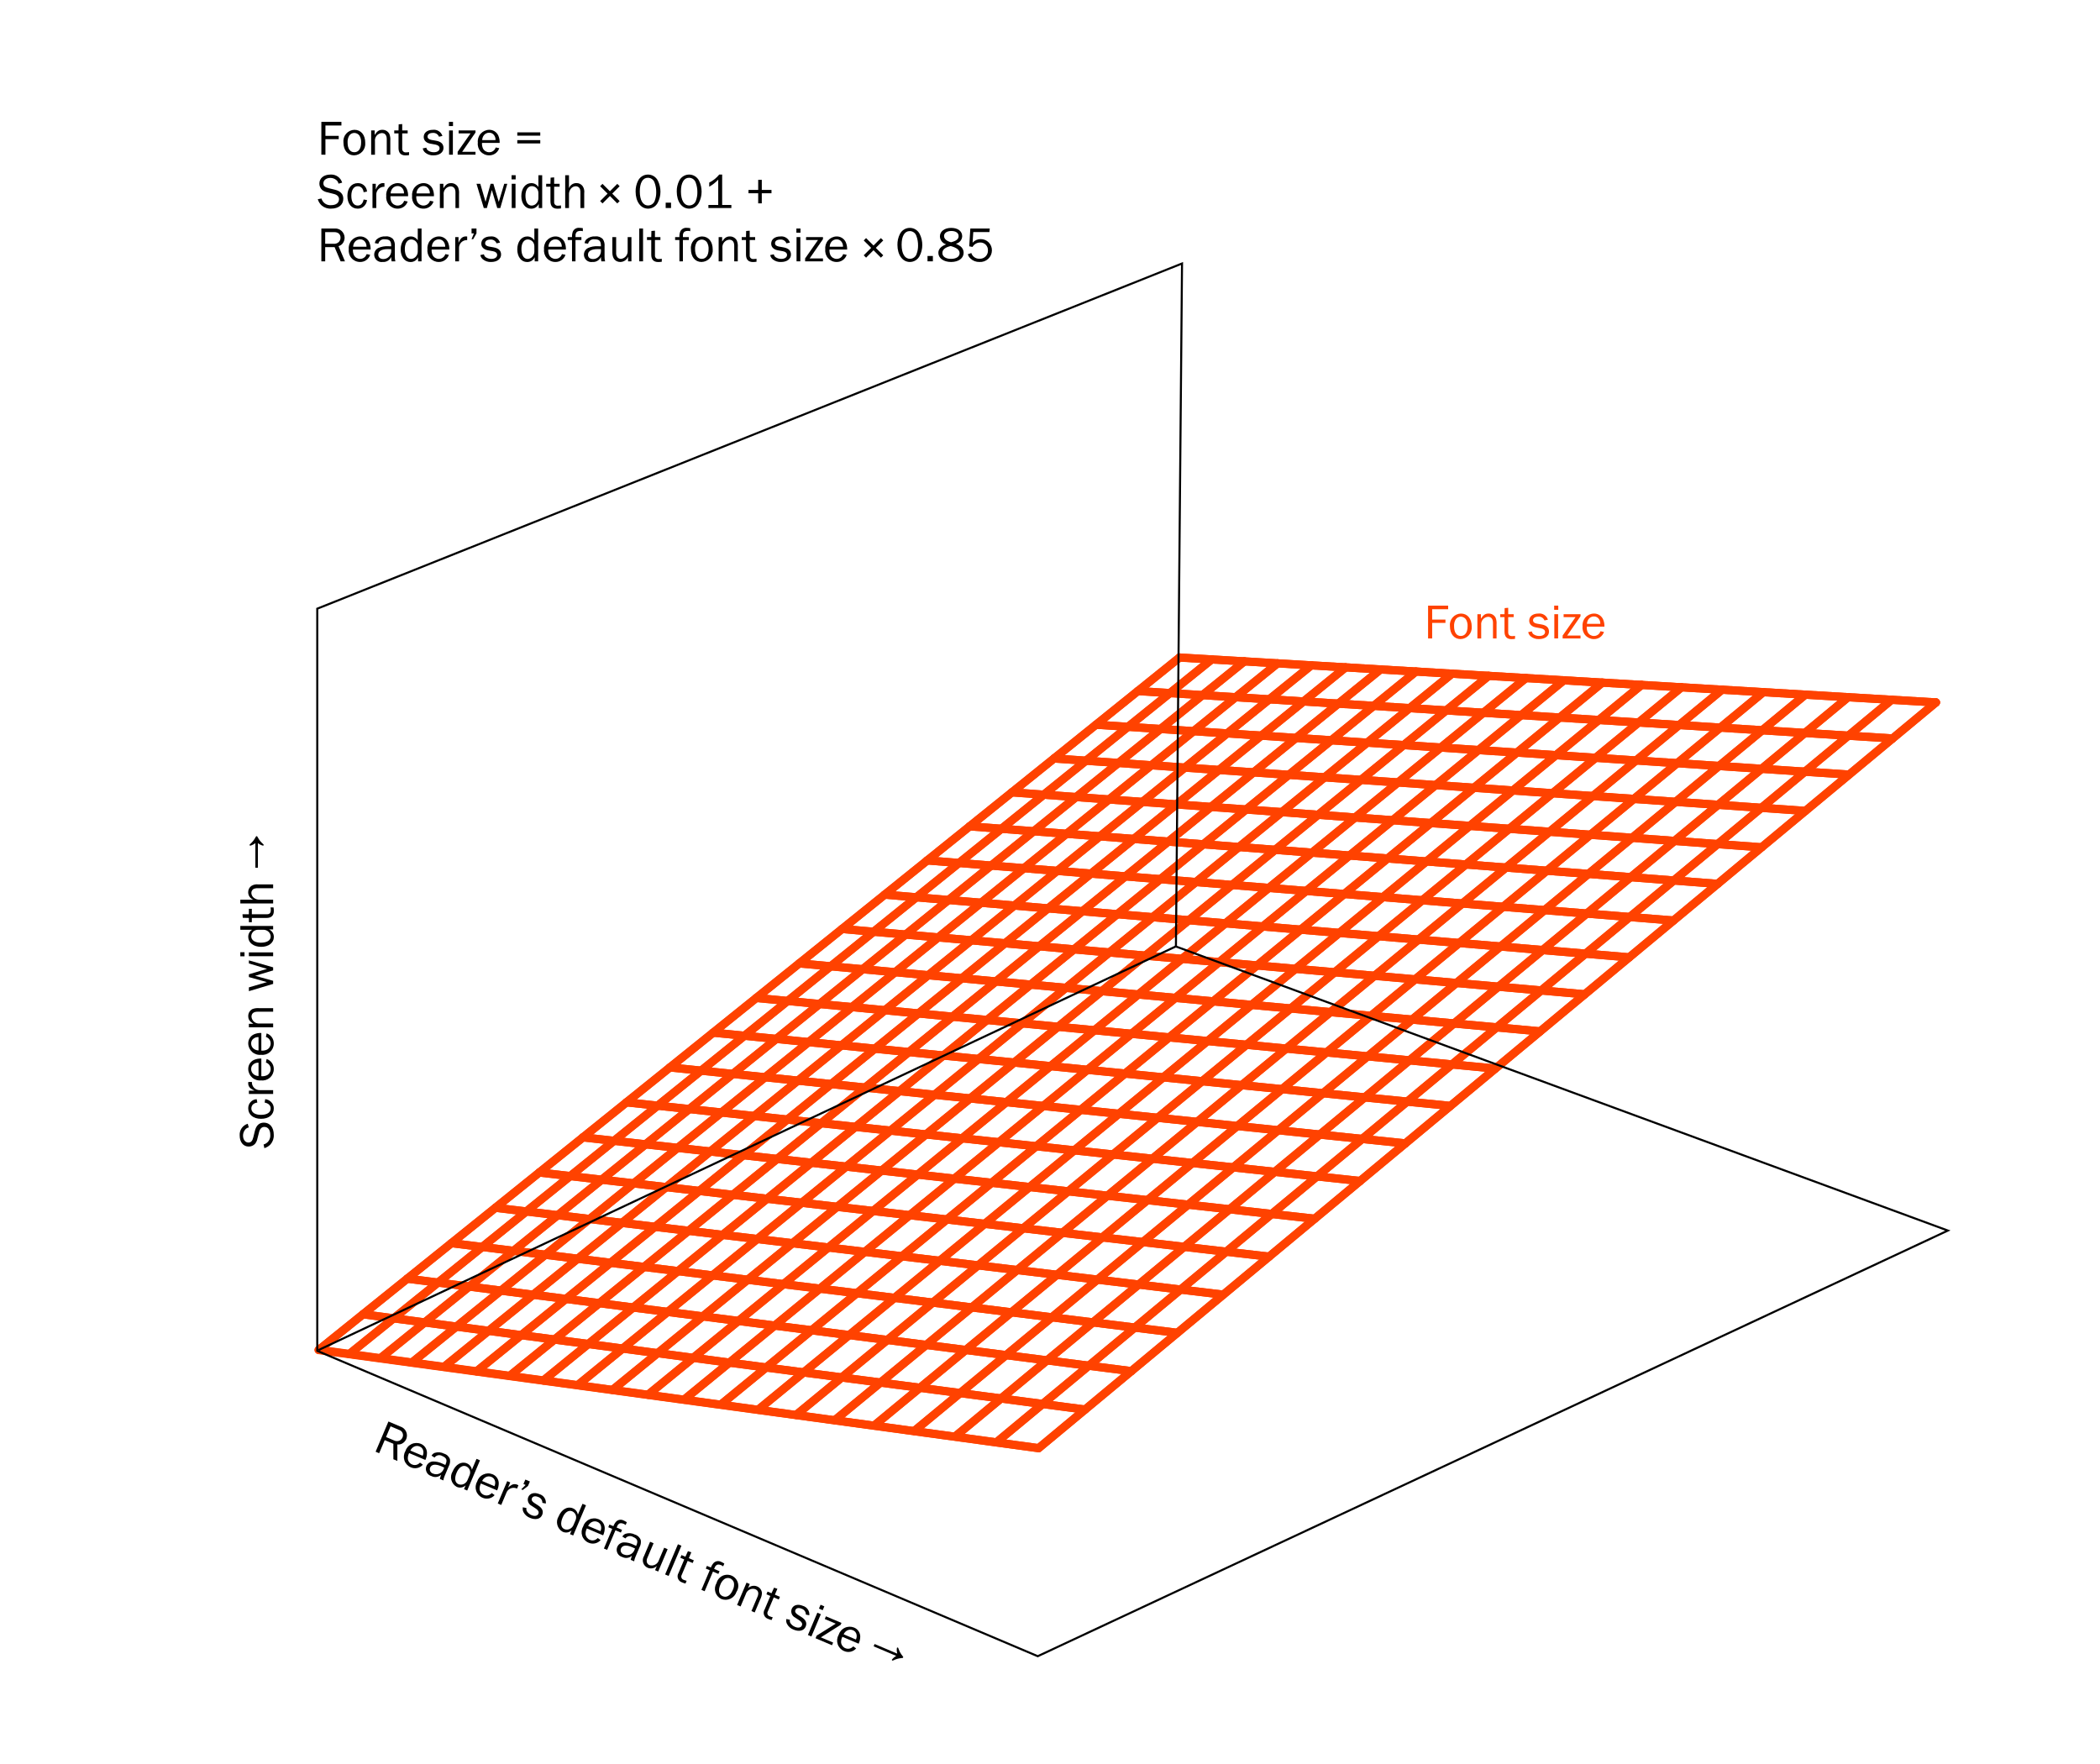
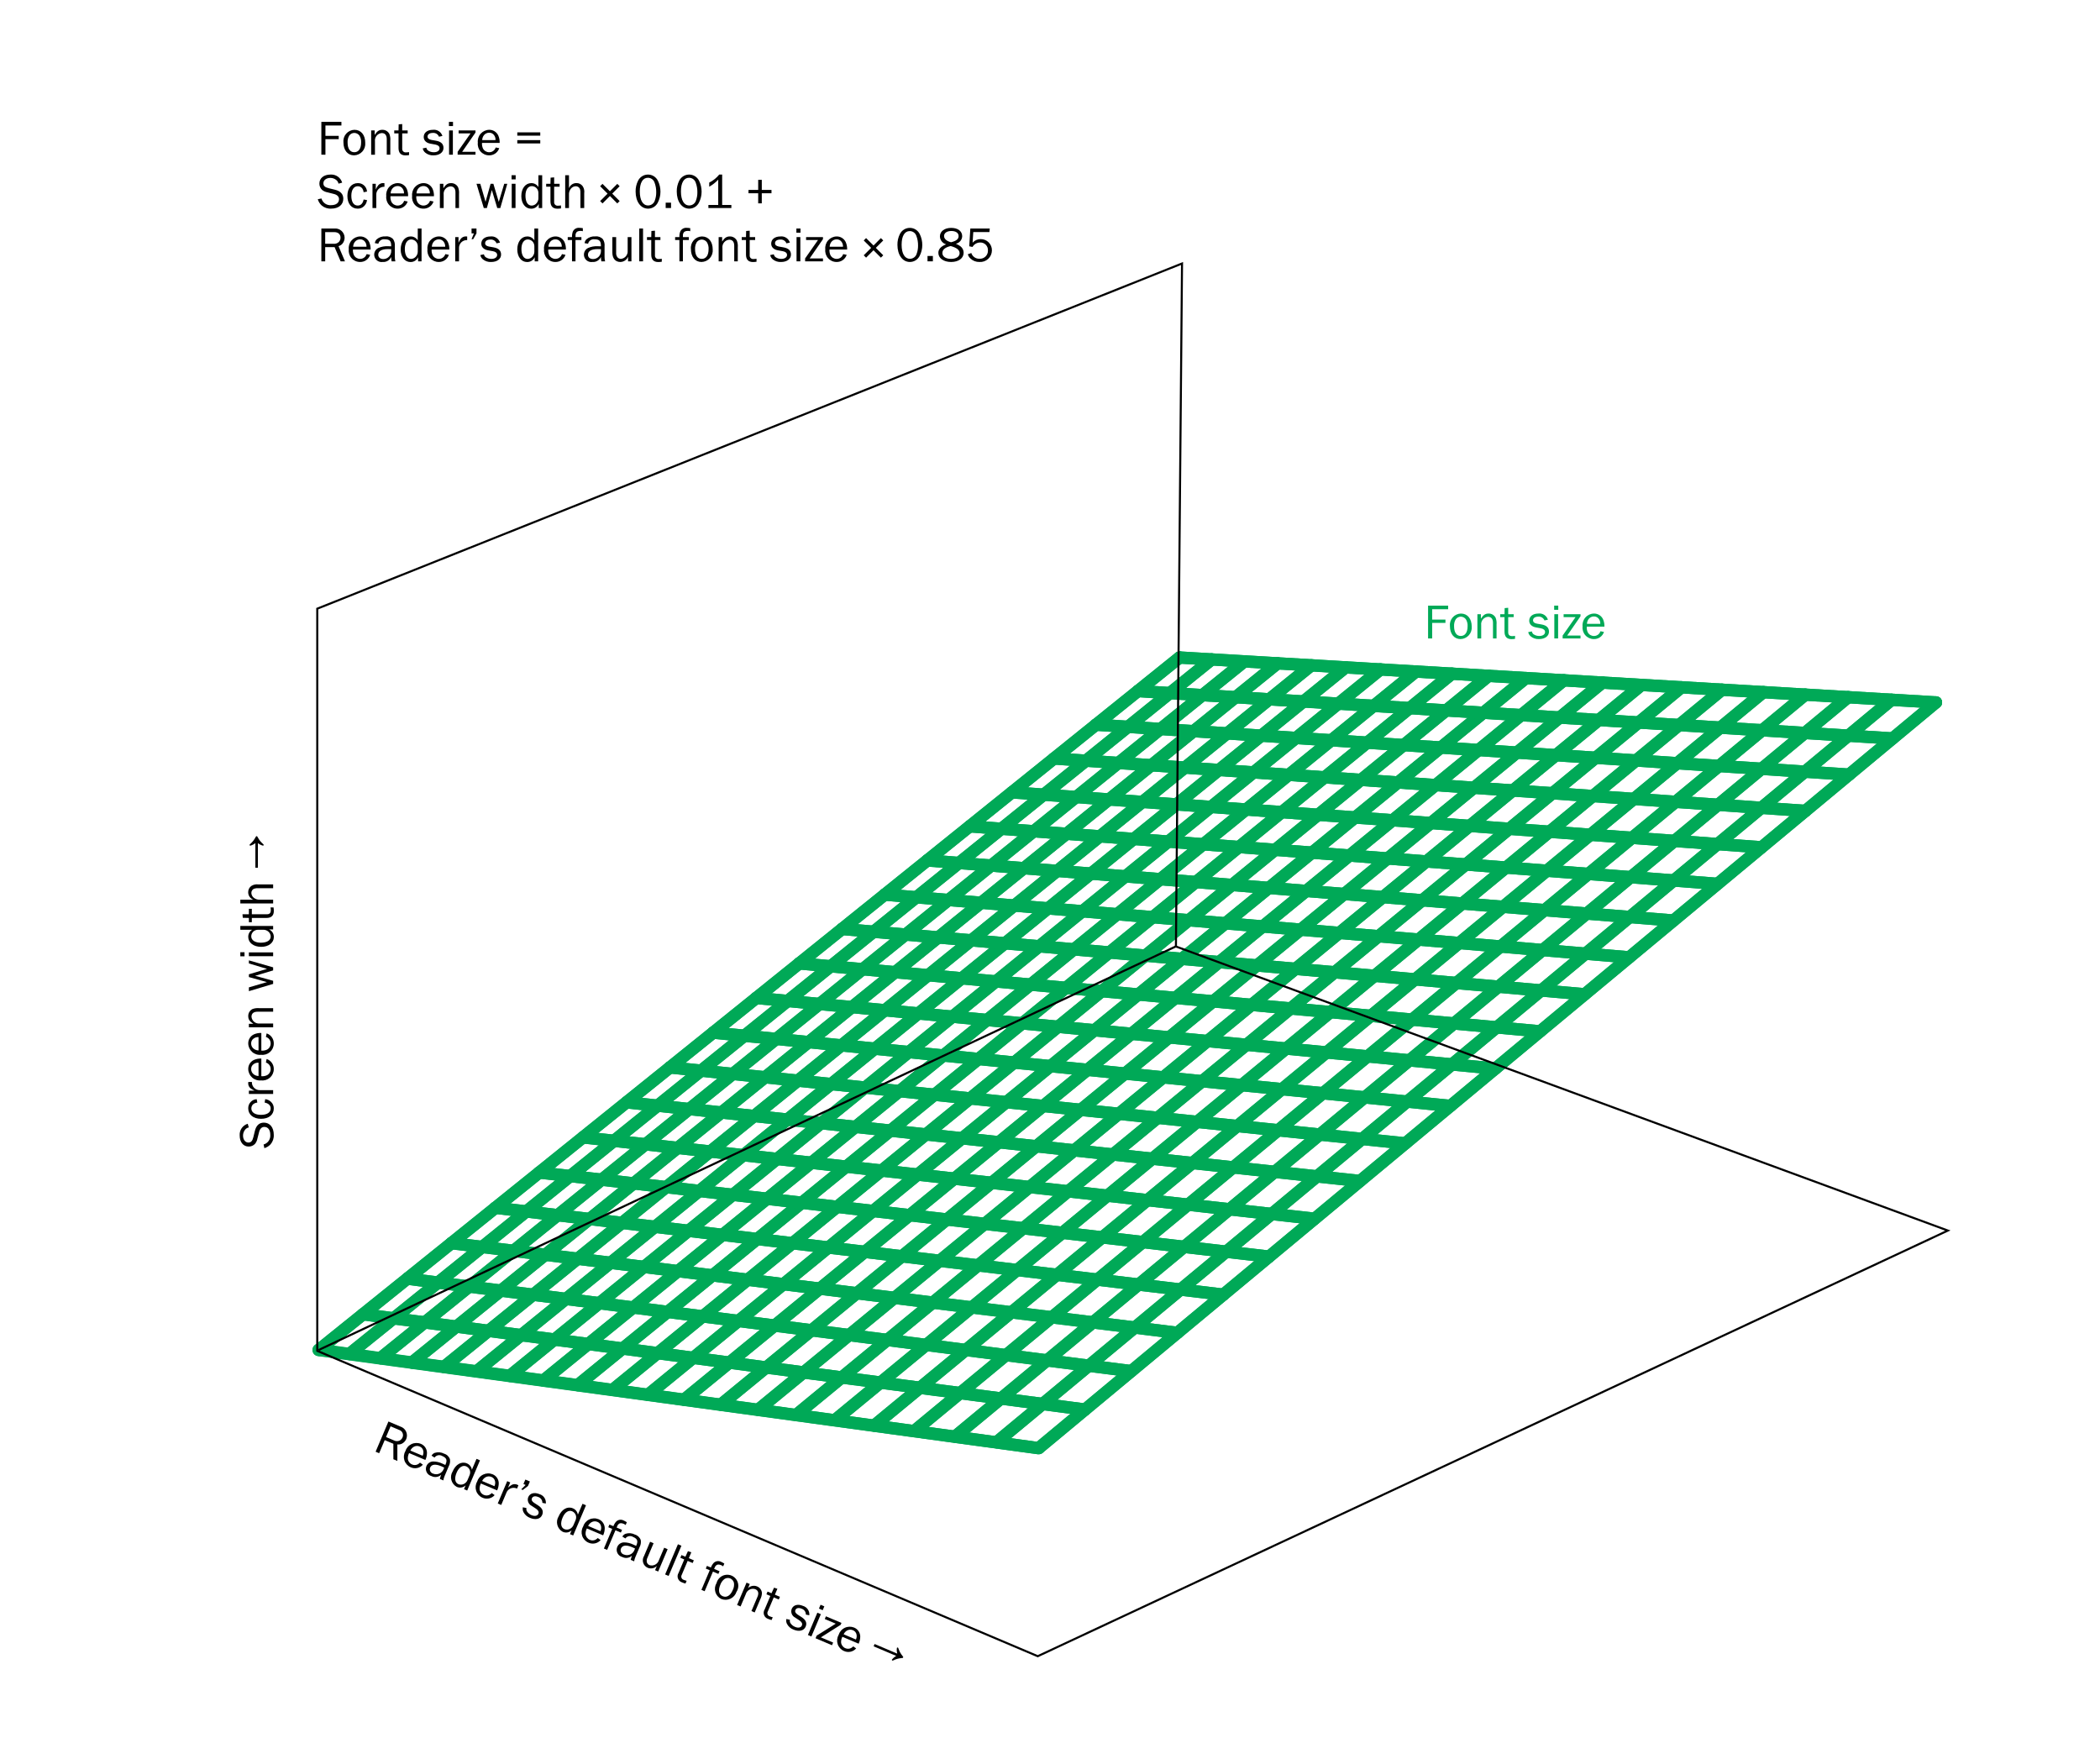
<svg xmlns="http://www.w3.org/2000/svg" width="256" height="215" viewBox="0 0 256 215">
  <defs>
    <style>
      .cls-1 {
        isolation: isolate;
      }

      .cls-2 {
        mix-blend-mode: multiply;
      }

      .cls-3 {
-         fill: #ff4200;
-       }
- 
-       .cls-4, .cls-5 {
+         fill: #00a957;
+       }
+ 
+       .cls-4,
+       .cls-5 {
        fill: none;
      }

      .cls-4 {
        stroke: #000;
        stroke-miterlimit: 10;
        stroke-width: 0.25px;
      }

      .cls-5 {
-         stroke: #ff4200;
+         stroke: #00a957;
        stroke-linecap: round;
        stroke-linejoin: round;
+         stroke-width: 1.5px;
      }
    </style>
  </defs>
  <g class="cls-1">
    <g id="Layer_1" data-name="Layer 1">
      <g class="cls-2">
        <path d="M39.175,18.858v-4h2.446v.438H39.672v1.266H41.291v.402H39.672v1.895Z" />
        <path d="M44.525,17.413a1.398,1.398,0,0,1-1.367,1.523c-.774,0-1.29-.624-1.29-1.565a1.385,1.385,0,0,1,1.338-1.547C44.01,15.824,44.525,16.447,44.525,17.413Zm-1.949-.888a1.498,1.498,0,0,0-.204.84c0,.762.3,1.193.821,1.193.517,0,.828-.438.828-1.169a1.446,1.446,0,0,0-.21-.87.795.795,0,0,0-.624-.317A.768.768,0,0,0,42.576,16.525Z" />
        <path d="M47.147,18.858V16.957c0-.48-.216-.737-.611-.737a.906.906,0,0,0-.827,1.014v1.625h-.462V15.902h.426v.545c.306-.467.539-.623.947-.623a.934.934,0,0,1,.852.516,1.825,1.825,0,0,1,.108.81v1.709Z" />
        <path d="M49.865,18.906a2.567,2.567,0,0,1-.438.036c-.558,0-.846-.306-.846-.899V16.261h-.521V15.902h.521l.019-.744.432-.036v.78h.665v.359h-.665v1.853a.417.417,0,0,0,.479.461,1.75,1.75,0,0,0,.353-.035Z" />
        <path d="M51.973,18.001a.589.589,0,0,0,.191.336,1.203,1.203,0,0,0,.726.222c.414,0,.696-.192.696-.479,0-.24-.175-.39-.51-.456l-.624-.114c-.504-.096-.798-.396-.798-.816,0-.521.444-.869,1.115-.869a1.076,1.076,0,0,1,1.164.749l-.42.091a.733.733,0,0,0-.756-.462c-.384,0-.636.174-.636.438,0,.222.15.353.462.414l.582.102c.606.108.899.396.899.876,0,.539-.486.905-1.218.905a1.465,1.465,0,0,1-1.007-.33.898.898,0,0,1-.307-.516Z" />
        <path d="M55.224,15.368h-.498v-.51h.498Zm-.018,3.49h-.462V15.902h.462Z" />
        <path d="M57.966,18.858H55.789v-.353l1.57-2.243H55.908V15.902h2.058v.252l-1.625,2.351h1.625Z" />
        <path d="M60.858,18.066a1.268,1.268,0,0,1-1.254.87,1.379,1.379,0,0,1-1.355-1.541,1.415,1.415,0,0,1,1.374-1.571,1.198,1.198,0,0,1,1.115.684,2.052,2.052,0,0,1,.174.911H58.759a1.393,1.393,0,0,0,.12.69.848.848,0,0,0,.756.45.811.811,0,0,0,.617-.27,1.016,1.016,0,0,0,.181-.312Zm-.45-.989a.926.926,0,0,0-.168-.588.704.704,0,0,0-.611-.311.797.797,0,0,0-.636.306,1.008,1.008,0,0,0-.21.594Z" />
        <path d="M65.861,16.135v.402H63.06v-.402Zm0,.947v.402H63.06v-.402Z" />
        <path d="M39.187,24.195a1.117,1.117,0,0,0,1.182.815c.6,0,.959-.276.959-.731,0-.306-.222-.534-.611-.63l-.798-.204a1.379,1.379,0,0,1-.659-.3,1.032,1.032,0,0,1-.324-.773c0-.653.54-1.092,1.35-1.092a1.385,1.385,0,0,1,1.427.983l-.449.126a.744.744,0,0,0-.252-.432,1.135,1.135,0,0,0-.744-.27c-.485,0-.846.275-.846.653,0,.318.186.492.654.605l.743.181c.684.161,1.031.533,1.031,1.103,0,.732-.581,1.205-1.48,1.205a1.64,1.64,0,0,1-1.17-.396,1.738,1.738,0,0,1-.462-.75Z" />
        <path d="M44.741,24.392a1.209,1.209,0,0,1-.348.726,1.048,1.048,0,0,1-.797.318c-.756,0-1.248-.612-1.248-1.554,0-.936.504-1.559,1.272-1.559a1.092,1.092,0,0,1,1.121,1.031l-.413.078a.979.979,0,0,0-.156-.45.677.677,0,0,0-.558-.281c-.485,0-.785.449-.785,1.169,0,.744.287,1.188.779,1.188.372,0,.624-.252.72-.737Z" />
        <path d="M45.408,25.358V22.402H45.81v.69a2.279,2.279,0,0,1,.306-.516.779.779,0,0,1,.582-.258c.036,0,.102.006.168.012v.438a.949.949,0,0,0-.995,1.025v1.565Z" />
        <path d="M49.697,24.566a1.268,1.268,0,0,1-1.254.87,1.379,1.379,0,0,1-1.355-1.541,1.415,1.415,0,0,1,1.374-1.571,1.198,1.198,0,0,1,1.115.684,2.05,2.05,0,0,1,.174.911H47.598a1.392,1.392,0,0,0,.12.69.848.848,0,0,0,.756.45.81.81,0,0,0,.617-.27,1.016,1.016,0,0,0,.181-.312Zm-.45-.989a.927.927,0,0,0-.168-.588.704.704,0,0,0-.611-.311.798.798,0,0,0-.636.306,1.008,1.008,0,0,0-.21.594Z" />
        <path d="M52.848,24.566a1.268,1.268,0,0,1-1.254.87,1.379,1.379,0,0,1-1.355-1.541,1.415,1.415,0,0,1,1.374-1.571,1.198,1.198,0,0,1,1.115.684,2.05,2.05,0,0,1,.174.911H50.748a1.392,1.392,0,0,0,.12.69.848.848,0,0,0,.756.45.81.81,0,0,0,.617-.27,1.016,1.016,0,0,0,.181-.312Zm-.45-.989a.927.927,0,0,0-.168-.588.704.704,0,0,0-.611-.311.798.798,0,0,0-.636.306,1.008,1.008,0,0,0-.21.594Z" />
        <path d="M55.523,25.358V23.457c0-.48-.216-.737-.611-.737a.906.906,0,0,0-.827,1.014v1.625h-.462V22.402h.426v.545c.306-.467.539-.623.947-.623a.934.934,0,0,1,.852.516,1.825,1.825,0,0,1,.108.81v1.709Z" />
        <path d="M60.989,25.358h-.372l-.659-2.194-.606,2.194h-.378l-.887-2.956h.462l.642,2.2.617-2.2h.336l.659,2.213.666-2.213h.372Z" />
        <path d="M62.862,21.868h-.498v-.51h.498Zm-.018,3.49h-.462V22.402h.462Z" />
        <path d="M66.095,25.358h-.42v-.504a.985.985,0,0,1-.935.588c-.695,0-1.188-.636-1.188-1.535,0-.935.498-1.583,1.212-1.583a.986.986,0,0,1,.869.48V21.358h.462Zm-.462-1.817a.878.878,0,0,0-.174-.545.806.806,0,0,0-.624-.307c-.474,0-.779.456-.779,1.158,0,.768.282,1.217.762,1.217a.813.813,0,0,0,.6-.3.925.925,0,0,0,.216-.605Z" />
        <path d="M68.387,25.406a2.567,2.567,0,0,1-.438.036c-.558,0-.846-.306-.846-.899V22.761H66.582V22.402h.521l.019-.744.432-.036v.78h.665v.359h-.665v1.853a.417.417,0,0,0,.479.461,1.75,1.75,0,0,0,.353-.035Z" />
        <path d="M70.757,25.358v-1.793a1.341,1.341,0,0,0-.059-.534.552.552,0,0,0-.516-.329.795.795,0,0,0-.576.281,1.089,1.089,0,0,0-.245.78v1.595h-.462v-4h.462v1.589a.953.953,0,0,1,.905-.629.903.903,0,0,1,.773.39,1.243,1.243,0,0,1,.18.857v1.793Z" />
        <path d="M74.352,23.893l-.905.905-.288-.288.906-.905L73.158,22.7l.288-.288.905.905.899-.905.288.288-.905.905.905.905-.288.288Z" />
        <path d="M80.207,22.042a2.973,2.973,0,0,1,.306,1.338,2.88,2.88,0,0,1-.324,1.319,1.329,1.329,0,0,1-1.188.737c-.894,0-1.517-.857-1.517-2.087a2.815,2.815,0,0,1,.294-1.308,1.349,1.349,0,0,1,2.429,0Zm-2.213,1.296c0,1.073.378,1.709,1.013,1.709a.857.857,0,0,0,.828-.63,2.74,2.74,0,0,0,.162-.972,3.197,3.197,0,0,0-.204-1.188.854.854,0,0,0-.81-.587C78.353,21.671,77.994,22.282,77.994,23.338Z" />
        <path d="M81.803,25.358h-.653v-.653h.653Z" />
        <path d="M85.223,22.042a2.974,2.974,0,0,1,.306,1.338,2.88,2.88,0,0,1-.324,1.319,1.329,1.329,0,0,1-1.188.737c-.894,0-1.517-.857-1.517-2.087a2.816,2.816,0,0,1,.294-1.308,1.349,1.349,0,0,1,2.429,0ZM83.01,23.338c0,1.073.378,1.709,1.013,1.709a.857.857,0,0,0,.828-.63,2.74,2.74,0,0,0,.162-.972,3.197,3.197,0,0,0-.204-1.188.854.854,0,0,0-.81-.587C83.369,21.671,83.01,22.282,83.01,23.338Z" />
        <path d="M89.158,25.358H86.357V24.986h1.199V21.898a4.465,4.465,0,0,1-1.098.863v-.504a3.569,3.569,0,0,0,1.218-.978h.359V24.986h1.122Z" />
        <path d="M92.428,23.151V21.922h.438V23.151h1.182v.408H92.865v1.23h-.438V23.559H91.246V23.151Z" />
        <path d="M41.525,31.858l-.738-1.733H39.643v1.733h-.468v-4h1.571a1.142,1.142,0,0,1,1.265,1.122,1.155,1.155,0,0,1-.275.737.969.969,0,0,1-.468.288l.785,1.853Zm-.84-2.141a.791.791,0,0,0,.624-.222.757.757,0,0,0,.204-.528c0-.413-.294-.672-.768-.672H39.643v1.422Z" />
        <path d="M45.126,31.066a1.268,1.268,0,0,1-1.254.87,1.379,1.379,0,0,1-1.355-1.541,1.415,1.415,0,0,1,1.374-1.571,1.198,1.198,0,0,1,1.115.684,2.052,2.052,0,0,1,.174.911H43.026a1.392,1.392,0,0,0,.12.69.848.848,0,0,0,.756.45.81.81,0,0,0,.617-.27,1.016,1.016,0,0,0,.181-.312Zm-.45-.989a.927.927,0,0,0-.168-.588.704.704,0,0,0-.611-.311.798.798,0,0,0-.636.306,1.008,1.008,0,0,0-.21.594Z" />
        <path d="M47.74,31.858a3.707,3.707,0,0,1-.054-.534,1.04,1.04,0,0,1-1.037.612.904.904,0,0,1-.534-1.703,2.612,2.612,0,0,1,1.188-.216c.108,0,.198,0,.384.012v-.096c0-.558-.21-.762-.773-.762a.705.705,0,0,0-.792.54l-.426-.072a.766.766,0,0,1,.223-.462,1.484,1.484,0,0,1,1.097-.359,1.063,1.063,0,0,1,.918.348,1.36,1.36,0,0,1,.198.863v1.254a2.168,2.168,0,0,0,.065.575Zm-.443-1.493c-.768,0-1.188.24-1.188.69,0,.318.246.528.63.528a.97.97,0,0,0,.953-1.014c0-.054,0-.114-.006-.192C47.524,30.371,47.369,30.365,47.297,30.365Z" />
        <path d="M51.389,31.858h-.42v-.504a.985.985,0,0,1-.936.588c-.695,0-1.188-.636-1.188-1.535,0-.935.498-1.583,1.212-1.583a.986.986,0,0,1,.869.48V27.858h.462Zm-.462-1.817a.878.878,0,0,0-.174-.545.806.806,0,0,0-.624-.307c-.474,0-.779.456-.779,1.158,0,.768.282,1.217.762,1.217a.813.813,0,0,0,.6-.3.925.925,0,0,0,.216-.605Z" />
        <path d="M54.719,31.066a1.268,1.268,0,0,1-1.254.87,1.379,1.379,0,0,1-1.355-1.541,1.415,1.415,0,0,1,1.374-1.571,1.198,1.198,0,0,1,1.115.684,2.05,2.05,0,0,1,.174.911H52.619a1.392,1.392,0,0,0,.12.69.848.848,0,0,0,.756.45.81.81,0,0,0,.617-.27,1.016,1.016,0,0,0,.181-.312Zm-.45-.989a.927.927,0,0,0-.168-.588.704.704,0,0,0-.611-.311.797.797,0,0,0-.636.306,1.008,1.008,0,0,0-.21.594Z" />
        <path d="M55.494,31.858V28.902h.401v.69a2.279,2.279,0,0,1,.306-.516.779.779,0,0,1,.582-.258c.036,0,.102.006.168.012v.438a.949.949,0,0,0-.995,1.025v1.565Z" />
        <path d="M58.085,28.452l-.397.702h-.203l.287-.702h-.287v-.594h.6Z" />
        <path d="M58.992,31.001a.589.589,0,0,0,.191.336,1.203,1.203,0,0,0,.726.222c.414,0,.696-.192.696-.479,0-.24-.175-.39-.51-.456l-.624-.114c-.504-.096-.798-.396-.798-.816,0-.521.444-.869,1.115-.869a1.076,1.076,0,0,1,1.164.749l-.42.091a.733.733,0,0,0-.756-.462c-.384,0-.636.174-.636.438,0,.222.15.353.462.414l.582.102c.606.108.9.396.9.876,0,.539-.486.905-1.218.905a1.465,1.465,0,0,1-1.007-.33.898.898,0,0,1-.307-.516Z" />
        <path d="M65.603,31.858h-.42v-.504a.985.985,0,0,1-.935.588c-.695,0-1.188-.636-1.188-1.535,0-.935.498-1.583,1.212-1.583a.986.986,0,0,1,.869.48V27.858h.462Zm-.462-1.817a.877.877,0,0,0-.174-.545.806.806,0,0,0-.624-.307c-.474,0-.779.456-.779,1.158,0,.768.282,1.217.762,1.217a.813.813,0,0,0,.6-.3.925.925,0,0,0,.216-.605Z" />
        <path d="M68.933,31.066a1.268,1.268,0,0,1-1.254.87,1.379,1.379,0,0,1-1.355-1.541,1.415,1.415,0,0,1,1.374-1.571,1.198,1.198,0,0,1,1.115.684,2.05,2.05,0,0,1,.174.911H66.833a1.393,1.393,0,0,0,.12.69.848.848,0,0,0,.756.45.811.811,0,0,0,.617-.27,1.016,1.016,0,0,0,.181-.312Zm-.45-.989a.926.926,0,0,0-.168-.588.704.704,0,0,0-.611-.311.797.797,0,0,0-.636.306,1.008,1.008,0,0,0-.21.594Z" />
        <path d="M70.877,29.261h-.72v2.597h-.426V29.261H69.209V28.902h.522a1.757,1.757,0,0,1,.096-.66.78.78,0,0,1,.785-.468,2.926,2.926,0,0,1,.439.042v.372a.853.853,0,0,0-.276-.042c-.306,0-.498.096-.564.282-.054.126-.054.149-.054.474h.72Z" />
        <path d="M73.307,31.858a3.707,3.707,0,0,1-.054-.534,1.04,1.04,0,0,1-1.037.612.904.904,0,0,1-.534-1.703,2.612,2.612,0,0,1,1.188-.216c.108,0,.198,0,.384.012v-.096c0-.558-.21-.762-.773-.762a.705.705,0,0,0-.792.54l-.426-.072a.766.766,0,0,1,.223-.462,1.485,1.485,0,0,1,1.097-.359,1.063,1.063,0,0,1,.918.348,1.36,1.36,0,0,1,.198.863v1.254a2.168,2.168,0,0,0,.065.575Zm-.443-1.493c-.768,0-1.188.24-1.188.69,0,.318.246.528.63.528a.97.97,0,0,0,.953-1.014c0-.054,0-.114-.006-.192C73.091,30.371,72.936,30.365,72.863,30.365Z" />
        <path d="M76.564,31.858v-.564a1.023,1.023,0,0,1-.942.642c-.6,0-.972-.432-.972-1.145V28.902h.462v1.889a.838.838,0,0,0,.149.564.563.563,0,0,0,.432.204.916.916,0,0,0,.822-.989V28.902h.461v2.956Z" />
        <path d="M77.928,31.858v-4H78.39v4Z" />
        <path d="M80.675,31.906a2.567,2.567,0,0,1-.438.036c-.558,0-.846-.306-.846-.899V29.261H78.87V28.902h.521l.019-.744.432-.036v.78h.665v.359h-.665v1.853a.417.417,0,0,0,.479.461,1.75,1.75,0,0,0,.353-.035Z" />
        <path d="M83.969,29.261h-.72v2.597h-.426V29.261h-.522V28.902h.522a1.757,1.757,0,0,1,.096-.66.78.78,0,0,1,.785-.468,2.926,2.926,0,0,1,.439.042v.372a.853.853,0,0,0-.276-.042c-.306,0-.498.096-.564.282-.054.126-.054.149-.054.474h.72Z" />
        <path d="M86.884,30.413a1.398,1.398,0,0,1-1.367,1.523c-.774,0-1.29-.624-1.29-1.565a1.385,1.385,0,0,1,1.338-1.547C86.368,28.824,86.884,29.447,86.884,30.413Zm-1.949-.888a1.498,1.498,0,0,0-.204.84c0,.762.3,1.193.821,1.193.517,0,.828-.438.828-1.169a1.446,1.446,0,0,0-.21-.87.795.795,0,0,0-.624-.317A.768.768,0,0,0,84.935,29.525Z" />
        <path d="M89.506,31.858V29.957c0-.48-.216-.737-.611-.737a.906.906,0,0,0-.827,1.014v1.625h-.462V28.902h.426v.545c.306-.467.539-.623.947-.623a.934.934,0,0,1,.852.516,1.825,1.825,0,0,1,.108.81v1.709Z" />
        <path d="M92.224,31.906a2.567,2.567,0,0,1-.438.036c-.558,0-.846-.306-.846-.899V29.261h-.521V28.902H90.94l.019-.744.432-.036v.78h.665v.359h-.665v1.853a.417.417,0,0,0,.479.461,1.75,1.75,0,0,0,.353-.035Z" />
        <path d="M94.331,31.001a.589.589,0,0,0,.191.336,1.203,1.203,0,0,0,.726.222c.414,0,.695-.192.695-.479,0-.24-.174-.39-.509-.456l-.624-.114c-.504-.096-.798-.396-.798-.816,0-.521.444-.869,1.115-.869a1.076,1.076,0,0,1,1.164.749l-.42.091a.733.733,0,0,0-.756-.462c-.384,0-.636.174-.636.438,0,.222.15.353.462.414l.582.102c.606.108.899.396.899.876,0,.539-.486.905-1.218.905a1.465,1.465,0,0,1-1.007-.33.898.898,0,0,1-.307-.516Z" />
        <path d="M97.583,28.368h-.498v-.51h.498Zm-.018,3.49h-.462V28.902h.462Z" />
        <path d="M100.323,31.858H98.147v-.353l1.57-2.243H98.266V28.902h2.058v.252l-1.625,2.351h1.625Z" />
        <path d="M103.216,31.066a1.268,1.268,0,0,1-1.254.87,1.379,1.379,0,0,1-1.355-1.541,1.415,1.415,0,0,1,1.374-1.571,1.198,1.198,0,0,1,1.115.684,2.05,2.05,0,0,1,.174.911h-2.153a1.393,1.393,0,0,0,.12.69.848.848,0,0,0,.756.45.811.811,0,0,0,.617-.27,1.016,1.016,0,0,0,.181-.312Zm-.45-.989a.926.926,0,0,0-.168-.588.704.704,0,0,0-.611-.311.797.797,0,0,0-.636.306,1.008,1.008,0,0,0-.21.594Z" />
        <path d="M106.485,30.505l-.905.905-.288-.288.906-.905-.906-.905.288-.288.905.905.899-.905.288.288-.905.905.905.905-.288.288Z" />
        <path d="M112.125,28.542a2.973,2.973,0,0,1,.306,1.338,2.88,2.88,0,0,1-.324,1.319,1.329,1.329,0,0,1-1.188.737c-.893,0-1.517-.857-1.517-2.087a2.815,2.815,0,0,1,.294-1.308,1.349,1.349,0,0,1,2.429,0Zm-2.213,1.296c0,1.073.378,1.709,1.013,1.709a.857.857,0,0,0,.828-.63,2.738,2.738,0,0,0,.162-.972,3.195,3.195,0,0,0-.204-1.188.854.854,0,0,0-.809-.587C110.272,28.171,109.912,28.782,109.912,29.838Z" />
        <path d="M113.722,31.858h-.653v-.653h.653Z" />
        <path d="M114.581,28.818c0-.618.558-1.038,1.379-1.038.809,0,1.337.402,1.337,1.02a.973.973,0,0,1-.773.912,3.055,3.055,0,0,1,.552.306.986.986,0,0,1,.396.791c0,.672-.617,1.128-1.529,1.128s-1.553-.462-1.553-1.115c0-.45.311-.792.947-1.038A1.036,1.036,0,0,1,114.581,28.818Zm.3,2.026c0,.432.413.714,1.049.714s1.05-.275,1.05-.69c0-.396-.336-.666-1.092-.876C115.21,30.155,114.881,30.437,114.881,30.844Zm1.978-2.068c0-.378-.342-.618-.882-.618s-.893.246-.893.618c0,.342.33.629.857.755C116.596,29.363,116.859,29.141,116.859,28.776Z" />
        <path d="M120.614,28.29h-1.967l-.084,1.296a1.293,1.293,0,0,1,.978-.439,1.359,1.359,0,0,1,1.379,1.386,1.425,1.425,0,0,1-1.523,1.403,1.516,1.516,0,0,1-1.079-.408,1.118,1.118,0,0,1-.336-.533l.426-.15a.991.991,0,0,0,.989.696.97.97,0,0,0,1.038-1.014.918.918,0,0,0-.942-.966,1.076,1.076,0,0,0-.941.546l-.396-.084.132-2.165h2.369Z" />
      </g>
      <g class="cls-2">
        <path d="M32.133,139.518a1.117,1.117,0,0,0,.816-1.182c0-.6-.277-.959-.732-.959-.305,0-.533.222-.629.611l-.205.798a1.388,1.388,0,0,1-.299.659,1.035,1.035,0,0,1-.773.324c-.654,0-1.092-.54-1.092-1.35a1.385,1.385,0,0,1,.982-1.427l.127.449a.738.738,0,0,0-.432.252,1.134,1.134,0,0,0-.27.744c0,.485.275.846.652.846.318,0,.492-.186.606-.654l.182-.743c.16-.684.533-1.031,1.103-1.031.73,0,1.205.581,1.205,1.48a1.64,1.64,0,0,1-.397,1.17,1.724,1.724,0,0,1-.75.462Z" />
        <path d="M32.33,133.994a1.209,1.209,0,0,1,.727.348,1.052,1.052,0,0,1,.318.797c0,.756-.613,1.248-1.555,1.248-.935,0-1.559-.504-1.559-1.272a1.092,1.092,0,0,1,1.031-1.121l.078.413a.973.973,0,0,0-.449.156.677.677,0,0,0-.281.558c0,.485.449.785,1.168.785.744,0,1.188-.287,1.188-.779,0-.372-.252-.624-.736-.72Z" />
        <path d="M33.297,133.356H30.34v-.401h.69a2.327,2.327,0,0,1-.516-.306.779.779,0,0,1-.258-.582c0-.036.006-.102.012-.168h.438a.949.949,0,0,0,1.025.995h1.566Z" />
        <path d="M32.504,129.097a1.268,1.268,0,0,1,.871,1.254,1.38,1.38,0,0,1-1.541,1.355,1.416,1.416,0,0,1-1.572-1.374,1.198,1.198,0,0,1,.684-1.115,2.053,2.053,0,0,1,.912-.174v2.153a1.392,1.392,0,0,0,.69-.12.849.849,0,0,0,.449-.756.811.811,0,0,0-.27-.617,1.019,1.019,0,0,0-.312-.181Zm-.988.45a.925.925,0,0,0-.588.168.705.705,0,0,0-.312.611.799.799,0,0,0,.307.636,1.008,1.008,0,0,0,.594.21Z" />
        <path d="M32.504,125.977a1.268,1.268,0,0,1,.871,1.254,1.38,1.38,0,0,1-1.541,1.355,1.416,1.416,0,0,1-1.572-1.374,1.198,1.198,0,0,1,.684-1.115,2.053,2.053,0,0,1,.912-.174v2.153a1.393,1.393,0,0,0,.69-.12.849.849,0,0,0,.449-.756.811.811,0,0,0-.27-.617,1.019,1.019,0,0,0-.312-.181Zm-.988.45a.925.925,0,0,0-.588.168.705.705,0,0,0-.312.611.798.798,0,0,0,.307.636,1.008,1.008,0,0,0,.594.21Z" />
        <path d="M33.297,123.332H31.395c-.478,0-.736.216-.736.611a.906.906,0,0,0,1.014.827h1.625v.462H30.34v-.426h.545c-.467-.306-.623-.539-.623-.947a.934.934,0,0,1,.516-.852,1.833,1.833,0,0,1,.811-.108h1.709Z" />
        <path d="M33.297,117.925v.372l-2.195.659,2.195.607v.378l-2.957.887v-.462l2.201-.642-2.201-.617v-.336l2.213-.659-2.213-.666v-.372Z" />
        <path d="M29.807,116.083v.498h-.51v-.498Zm3.49.018v.462H30.34V116.1Z" />
        <path d="M33.297,112.88v.42H32.793a.985.985,0,0,1,.588.935c0,.695-.637,1.188-1.535,1.188-.935,0-1.584-.498-1.584-1.212a.987.987,0,0,1,.48-.869H29.297V112.88Zm-1.818.462a.88.88,0,0,0-.545.174.809.809,0,0,0-.307.624c0,.474.457.779,1.158.779.767,0,1.217-.282,1.217-.762a.812.812,0,0,0-.299-.6.927.927,0,0,0-.605-.216Z" />
        <path d="M33.344,110.618a2.492,2.492,0,0,1,.037.438c0,.558-.307.846-.9.846H30.699v.521H30.34v-.521l-.744-.018-.035-.432H30.34v-.665h.359v.665h1.853c.307,0,.461-.161.461-.479a1.751,1.751,0,0,0-.035-.354Z" />
        <path d="M33.297,108.278h-1.793a1.344,1.344,0,0,0-.535.06.551.551,0,0,0-.328.516.795.795,0,0,0,.281.576,1.087,1.087,0,0,0,.779.245h1.596v.462h-4v-.462h1.588a.953.953,0,0,1-.629-.905.903.903,0,0,1,.391-.773,1.242,1.242,0,0,1,.857-.18h1.793Z" />
        <path d="M31.131,102.782a1.779,1.779,0,0,1-.623.311.083.083,0,0,1-.084-.09c0-.042.012-.06.102-.138a2.65,2.65,0,0,0,.619-.792c.07-.126.082-.138.143-.138s.066.012.162.185a2.64,2.64,0,0,0,.594.744c.09.084.102.096.102.143a.082.082,0,0,1-.084.084,1.703,1.703,0,0,1-.623-.311v2.998h-.307Z" />
      </g>
      <g class="cls-2">
        <path d="M47.955,177.888l-.002-1.885-1.055-.447-.676,1.597-.432-.183,1.562-3.683,1.445.613a1.141,1.141,0,0,1,.727,1.526,1.155,1.155,0,0,1-.541.571.966.966,0,0,1-.543.083v2.012Zm.062-2.3a.795.795,0,0,0,.662.04.764.764,0,0,0,.395-.407.673.673,0,0,0-.445-.917l-1.016-.432-.555,1.309Z" />
        <path d="M51.553,178.552a1.27,1.27,0,0,1-1.496.311,1.379,1.379,0,0,1-.644-1.948,1.415,1.415,0,0,1,1.877-.91,1.195,1.195,0,0,1,.76,1.065,2.014,2.014,0,0,1-.195.906l-1.982-.841a1.41,1.41,0,0,0-.158.682.849.849,0,0,0,.52.71.815.815,0,0,0,.674-.007,1.034,1.034,0,0,0,.289-.218Zm-.029-1.087a.924.924,0,0,0,.074-.607.699.699,0,0,0-.442-.525.795.795,0,0,0-.703.033,1.009,1.009,0,0,0-.426.465Z" />
        <path d="M53.622,180.291a3.67,3.67,0,0,1,.159-.513,1.041,1.041,0,0,1-1.193.159.905.905,0,0,1,.174-1.777,2.621,2.621,0,0,1,1.177.266c.1.042.183.077.349.16l.037-.088c.218-.514.103-.783-.414-1.004a.704.704,0,0,0-.94.189l-.365-.232a.765.765,0,0,1,.387-.339,1.484,1.484,0,0,1,1.148.098,1.061,1.061,0,0,1,.709.678,1.343,1.343,0,0,1-.154.873l-.488,1.154a2.194,2.194,0,0,0-.165.555Zm.175-1.548c-.707-.3-1.188-.242-1.363.171a.551.551,0,0,0,.375.733.971.971,0,0,0,1.273-.561c.02-.05.044-.105.068-.18C54.004,178.838,53.863,178.771,53.797,178.743Z" />
        <path d="M56.953,181.704l-.387-.164.197-.465a.985.985,0,0,1-1.091.177,1.338,1.338,0,0,1-.493-1.877c.365-.861,1.076-1.263,1.732-.984a.986.986,0,0,1,.613.781l.564-1.331.425.181Zm.284-1.855a.881.881,0,0,0,.054-.569.813.813,0,0,0-.455-.526c-.436-.185-.896.116-1.17.763-.299.706-.215,1.23.227,1.417a.809.809,0,0,0,.668-.041.92.92,0,0,0,.436-.474Z" />
        <path d="M60.301,182.262a1.268,1.268,0,0,1-1.494.311,1.379,1.379,0,0,1-.646-1.948,1.415,1.415,0,0,1,1.879-.909,1.198,1.198,0,0,1,.76,1.064,2.055,2.055,0,0,1-.196.906l-1.982-.841a1.401,1.401,0,0,0-.159.682.851.851,0,0,0,.521.71.811.811,0,0,0,.674-.008,1.036,1.036,0,0,0,.287-.217Zm-.029-1.087a.927.927,0,0,0,.076-.607.706.706,0,0,0-.442-.525.799.799,0,0,0-.705.033,1.01,1.01,0,0,0-.426.465Z" />
        <path d="M60.678,183.283l1.154-2.722.369.156-.27.635a2.284,2.284,0,0,1,.482-.355.78.78,0,0,1,.637-.01c.033.015.092.045.15.076l-.172.403a.948.948,0,0,0-1.316.555l-.61,1.441Z" />
        <path d="M64.365,181.146l-.639.492-.188-.08.539-.534-.266-.112.232-.546.553.234Z" />
        <path d="M64.178,183.836a.594.594,0,0,0,.045.384,1.205,1.205,0,0,0,.582.487c.381.162.715.095.828-.17.094-.221-.01-.427-.291-.619l-.531-.348a.847.847,0,0,1-.416-1.062c.204-.48.749-.627,1.367-.365a1.076,1.076,0,0,1,.778,1.145l-.421-.081a.734.734,0,0,0-.517-.72c-.352-.15-.653-.088-.756.154-.087.204.001.385.264.561l.496.32c.515.337.673.716.485,1.158-.209.496-.801.644-1.475.358a1.464,1.464,0,0,1-.797-.697.902.902,0,0,1-.082-.595Z" />
        <path d="M69.873,187.182l-.386-.164.196-.464a.985.985,0,0,1-1.09.176,1.337,1.337,0,0,1-.494-1.877c.365-.861,1.076-1.263,1.733-.984a.988.988,0,0,1,.612.781l.565-1.33.426.18Zm.285-1.853a.886.886,0,0,0,.053-.569.81.81,0,0,0-.455-.526c-.436-.185-.895.116-1.17.763-.299.706-.215,1.23.227,1.417a.814.814,0,0,0,.67-.042.922.922,0,0,0,.434-.473Z" />
        <path d="M73.221,187.741a1.267,1.267,0,0,1-1.494.311,1.378,1.378,0,0,1-.646-1.947,1.415,1.415,0,0,1,1.879-.91,1.198,1.198,0,0,1,.76,1.064,2.068,2.068,0,0,1-.195.906l-1.982-.84a1.365,1.365,0,0,0-.158.682.847.847,0,0,0,.519.709.811.811,0,0,0,.674-.007,1.017,1.017,0,0,0,.287-.218Zm-.027-1.086a.926.926,0,0,0,.074-.606.709.709,0,0,0-.441-.526.797.797,0,0,0-.705.034,1.003,1.003,0,0,0-.424.464Z" />
        <path d="M75.688,186.828l-.662-.281-1.014,2.391-.393-.166,1.014-2.391-.48-.205.141-.33.48.203a1.781,1.781,0,0,1,.346-.57.782.782,0,0,1,.906-.124,3.106,3.106,0,0,1,.387.21l-.144.343a.879.879,0,0,0-.238-.146c-.282-.119-.496-.106-.629.04-.1.095-.108.116-.234.415l.662.28Z" />
        <path d="M76.883,190.155a3.813,3.813,0,0,1,.159-.514,1.04,1.04,0,0,1-1.194.159.904.904,0,0,1,.174-1.776,2.618,2.618,0,0,1,1.178.265c.1.043.182.078.348.161l.038-.089c.218-.513.104-.783-.415-1.003a.704.704,0,0,0-.939.188l-.364-.232a.764.764,0,0,1,.386-.338,1.483,1.483,0,0,1,1.15.097,1.064,1.064,0,0,1,.709.679,1.366,1.366,0,0,1-.154.872l-.49,1.154a2.196,2.196,0,0,0-.164.556Zm.175-1.548c-.706-.301-1.187-.243-1.362.171a.547.547,0,0,0,.373.731.97.97,0,0,0,1.273-.56c.021-.049.045-.105.07-.18C77.265,188.701,77.124,188.634,77.058,188.607Z" />
        <path d="M79.856,191.415l.219-.518a1.02,1.02,0,0,1-1.117.223.989.989,0,0,1-.447-1.434l.738-1.738.426.18-.738,1.739a.834.834,0,0,0-.082.577.563.563,0,0,0,.318.355.915.915,0,0,0,1.143-.589l.65-1.535.424.181-1.153,2.721Z" />
        <path d="M81.082,191.935l1.562-3.683.425.181-1.562,3.683Z" />
        <path d="M83.564,193.04a2.476,2.476,0,0,1-.416-.138.776.776,0,0,1-.428-1.158l.695-1.64-.48-.203.141-.331.48.203.307-.678.412.136-.305.718.611.26-.14.331-.612-.26-.723,1.706a.415.415,0,0,0,.262.611,1.638,1.638,0,0,0,.338.106Z" />
        <path d="M87.574,191.868l-.662-.28-1.014,2.391-.392-.167,1.014-2.391-.481-.204.141-.33.48.203a1.781,1.781,0,0,1,.346-.57.782.782,0,0,1,.906-.124,2.92,2.92,0,0,1,.387.21l-.144.343a.852.852,0,0,0-.238-.146c-.281-.12-.496-.106-.629.04-.1.094-.107.116-.234.414l.662.281Z" />
        <path d="M89.781,194.054a1.399,1.399,0,0,1-1.853.869,1.366,1.366,0,0,1-.576-1.945,1.347,1.347,0,1,1,2.43,1.076Zm-1.447-1.578a1.485,1.485,0,0,0-.517.693c-.298.701-.19,1.215.29,1.419.477.202.934-.079,1.219-.753a1.443,1.443,0,0,0,.146-.883.792.792,0,0,0-.45-.536A.768.768,0,0,0,88.334,192.476Z" />
        <path d="M91.603,196.397l.742-1.751c.188-.441.089-.764-.275-.918a.904.904,0,0,0-1.156.611l-.635,1.496-.426-.181,1.154-2.722.393.166-.213.502a1.033,1.033,0,0,1,1.115-.204.934.934,0,0,1,.582.808,1.81,1.81,0,0,1-.217.787l-.666,1.574Z" />
        <path d="M94.06,197.49a2.666,2.666,0,0,1-.417-.137.778.778,0,0,1-.428-1.158l.695-1.641-.48-.203.14-.331.48.204.309-.679.41.136-.305.719.613.259-.141.331-.612-.26-.724,1.707a.417.417,0,0,0,.262.611,1.832,1.832,0,0,0,.339.105Z" />
        <path d="M96.297,197.456a.588.588,0,0,0,.046.384,1.198,1.198,0,0,0,.581.487c.381.162.717.096.828-.169.094-.222-.008-.427-.291-.619l-.529-.349a.846.846,0,0,1-.417-1.062c.204-.48.749-.626,1.366-.364a1.075,1.075,0,0,1,.779,1.144l-.422-.08a.733.733,0,0,0-.516-.721c-.354-.149-.653-.088-.756.155-.087.203,0,.384.264.56l.496.321c.515.336.674.715.486,1.157-.211.496-.801.644-1.475.358a1.469,1.469,0,0,1-.799-.697.897.897,0,0,1-.08-.595Z" />
        <path d="M98.912,199.496l-.425-.18,1.153-2.722.426.181Zm1.379-3.206-.459-.194.199-.469.459.194Z" />
        <path d="M101.424,200.562l-2.004-.851.139-.325,2.321-1.452-1.336-.566.14-.331,1.895.803-.098.232-2.414,1.529,1.496.635Z" />
        <path d="M104.369,200.95a1.267,1.267,0,0,1-1.494.311,1.379,1.379,0,0,1-.646-1.948,1.416,1.416,0,0,1,1.879-.91,1.201,1.201,0,0,1,.76,1.065,2.057,2.057,0,0,1-.196.906l-1.982-.841a1.399,1.399,0,0,0-.159.682.856.856,0,0,0,.521.71.815.815,0,0,0,.674-.008,1.036,1.036,0,0,0,.287-.217Zm-.029-1.087a.926.926,0,0,0,.076-.607.705.705,0,0,0-.441-.525.799.799,0,0,0-.705.033,1.011,1.011,0,0,0-.426.464Z" />
        <path d="M109.379,201.583a1.758,1.758,0,0,1-.043-.695.082.082,0,0,1,.115-.042c.039.016.05.033.086.147a2.658,2.658,0,0,0,.488.878c.088.115.094.13.07.185s-.035.056-.234.077a2.635,2.635,0,0,0-.916.256c-.112.051-.127.057-.172.038a.083.083,0,0,1-.045-.11,1.723,1.723,0,0,1,.531-.453l-2.76-1.17.119-.282Z" />
      </g>
      <g class="cls-2">
        <path class="cls-3" d="M174.09,77.829v-4h2.447v.438h-1.949v1.266h1.619v.402h-1.619v1.895Z" />
        <path class="cls-3" d="M179.41,76.383a1.398,1.398,0,0,1-1.367,1.523c-.773,0-1.289-.624-1.289-1.565a1.384,1.384,0,0,1,1.338-1.547C178.894,74.795,179.41,75.418,179.41,76.383Zm-1.949-.888a1.508,1.508,0,0,0-.203.84c0,.762.299,1.193.82,1.193.518,0,.828-.438.828-1.169a1.454,1.454,0,0,0-.209-.87.797.797,0,0,0-.625-.317A.771.771,0,0,0,177.461,75.496Z" />
        <path class="cls-3" d="M182.002,77.829V75.927c0-.48-.215-.737-.611-.737a.906.906,0,0,0-.826,1.014v1.625h-.463V74.873h.426v.545c.307-.467.539-.623.947-.623a.933.933,0,0,1,.852.516,1.821,1.821,0,0,1,.109.81v1.709Z" />
        <path class="cls-3" d="M184.691,77.877a2.583,2.583,0,0,1-.438.036c-.559,0-.846-.306-.846-.9V75.232h-.521v-.359h.521l.018-.744.432-.036v.78h.666v.359h-.666v1.853c0,.306.162.461.48.461a1.75,1.75,0,0,0,.353-.035Z" />
        <path class="cls-3" d="M186.738,76.971a.584.584,0,0,0,.191.336,1.2,1.2,0,0,0,.725.222c.414,0,.697-.192.697-.48,0-.24-.176-.39-.51-.456l-.625-.114c-.504-.096-.797-.396-.797-.816,0-.521.443-.869,1.115-.869a1.077,1.077,0,0,1,1.164.749l-.42.091a.735.735,0,0,0-.756-.462c-.385,0-.637.174-.637.438,0,.222.15.353.463.414l.582.102c.606.108.898.396.898.876,0,.539-.486.905-1.217.905a1.469,1.469,0,0,1-1.008-.33.898.898,0,0,1-.307-.516Z" />
        <path class="cls-3" d="M189.959,74.338h-.498v-.51h.498Zm-.018,3.49h-.461V74.873h.461Z" />
        <path class="cls-3" d="M192.672,77.829h-2.178v-.353l1.57-2.243h-1.451v-.359h2.059v.252l-1.625,2.351h1.625Z" />
        <path class="cls-3" d="M195.533,77.037a1.267,1.267,0,0,1-1.254.87,1.38,1.38,0,0,1-1.355-1.541,1.415,1.415,0,0,1,1.375-1.571,1.2,1.2,0,0,1,1.115.684,2.066,2.066,0,0,1,.174.911h-2.154a1.391,1.391,0,0,0,.121.69.847.847,0,0,0,.756.45.814.814,0,0,0,.617-.27,1.018,1.018,0,0,0,.18-.312Zm-.449-.989a.932.932,0,0,0-.168-.588.705.705,0,0,0-.611-.311.799.799,0,0,0-.637.306,1.007,1.007,0,0,0-.209.594Z" />
      </g>
      <polygon class="cls-4" points="38.676 74.201 38.676 164.678 126.506 201.9 237.454 150.011 143.352 115.383 144.095 32.122 38.676 74.201" />
      <line class="cls-4" x1="38.834" y1="164.576" x2="143.428" y2="115.33" />
      <g class="cls-2">
        <g>
          <g>
            <line class="cls-5" x1="236.001" y1="85.629" x2="126.646" y2="176.51" />
            <line class="cls-5" x1="236.001" y1="85.629" x2="126.646" y2="176.51" />
          </g>
          <g>
            <line class="cls-5" x1="230.599" y1="85.308" x2="121.493" y2="175.808" />
            <line class="cls-5" x1="230.599" y1="85.308" x2="121.493" y2="175.808" />
          </g>
          <g>
            <line class="cls-5" x1="225.293" y1="84.993" x2="116.431" y2="175.118" />
            <line class="cls-5" x1="225.293" y1="84.993" x2="116.431" y2="175.118" />
          </g>
          <g>
            <line class="cls-5" x1="220.079" y1="84.684" x2="111.459" y2="174.44" />
            <line class="cls-5" x1="220.079" y1="84.684" x2="111.459" y2="174.44" />
          </g>
          <g>
            <line class="cls-5" x1="214.957" y1="84.38" x2="106.575" y2="173.775" />
            <line class="cls-5" x1="214.957" y1="84.38" x2="106.575" y2="173.775" />
          </g>
          <g>
            <line class="cls-5" x1="209.923" y1="84.081" x2="101.777" y2="173.121" />
            <line class="cls-5" x1="209.923" y1="84.081" x2="101.777" y2="173.121" />
          </g>
          <g>
            <line class="cls-5" x1="204.975" y1="83.788" x2="97.063" y2="172.479" />
            <line class="cls-5" x1="204.975" y1="83.788" x2="97.063" y2="172.479" />
          </g>
          <g>
            <line class="cls-5" x1="200.112" y1="83.499" x2="92.431" y2="171.848" />
            <line class="cls-5" x1="200.112" y1="83.499" x2="92.431" y2="171.848" />
          </g>
          <g>
            <line class="cls-5" x1="195.332" y1="83.215" x2="87.878" y2="171.227" />
            <line class="cls-5" x1="195.332" y1="83.215" x2="87.878" y2="171.227" />
          </g>
          <g>
            <line class="cls-5" x1="190.632" y1="82.936" x2="83.404" y2="170.618" />
            <line class="cls-5" x1="190.632" y1="82.936" x2="83.404" y2="170.618" />
          </g>
          <g>
            <line class="cls-5" x1="186.012" y1="82.662" x2="79.006" y2="170.018" />
            <line class="cls-5" x1="186.012" y1="82.662" x2="79.006" y2="170.018" />
          </g>
          <g>
            <line class="cls-5" x1="181.469" y1="82.393" x2="74.682" y2="169.429" />
            <line class="cls-5" x1="181.469" y1="82.393" x2="74.682" y2="169.429" />
          </g>
          <g>
            <line class="cls-5" x1="177.001" y1="82.127" x2="70.431" y2="168.85" />
            <line class="cls-5" x1="177.001" y1="82.127" x2="70.431" y2="168.85" />
          </g>
          <g>
            <line class="cls-5" x1="172.607" y1="81.867" x2="66.252" y2="168.281" />
            <line class="cls-5" x1="172.607" y1="81.867" x2="66.252" y2="168.281" />
          </g>
          <g>
            <line class="cls-5" x1="168.286" y1="81.61" x2="62.143" y2="167.721" />
            <line class="cls-5" x1="168.286" y1="81.61" x2="62.143" y2="167.721" />
          </g>
          <g>
            <line class="cls-5" x1="164.035" y1="81.358" x2="58.101" y2="167.17" />
            <line class="cls-5" x1="164.035" y1="81.358" x2="58.101" y2="167.17" />
          </g>
          <g>
            <line class="cls-5" x1="159.854" y1="81.11" x2="54.127" y2="166.629" />
            <line class="cls-5" x1="159.854" y1="81.11" x2="54.127" y2="166.629" />
          </g>
          <g>
            <line class="cls-5" x1="155.74" y1="80.866" x2="50.218" y2="166.096" />
            <line class="cls-5" x1="155.74" y1="80.866" x2="50.218" y2="166.096" />
          </g>
          <g>
            <line class="cls-5" x1="151.693" y1="80.625" x2="46.372" y2="165.572" />
            <line class="cls-5" x1="151.693" y1="80.625" x2="46.372" y2="165.572" />
          </g>
          <g>
            <line class="cls-5" x1="147.71" y1="80.389" x2="42.589" y2="165.057" />
            <line class="cls-5" x1="147.71" y1="80.389" x2="42.589" y2="165.057" />
          </g>
          <g>
            <line class="cls-5" x1="143.791" y1="80.156" x2="38.867" y2="164.549" />
            <line class="cls-5" x1="143.791" y1="80.156" x2="38.867" y2="164.549" />
          </g>
        </g>
        <g>
          <g>
            <line class="cls-5" x1="126.602" y1="176.537" x2="38.834" y2="164.576" />
            <line class="cls-5" x1="126.602" y1="176.537" x2="38.934" y2="164.549" />
          </g>
          <g>
            <line class="cls-5" x1="132.262" y1="171.833" x2="44.252" y2="160.218" />
            <line class="cls-5" x1="132.262" y1="171.833" x2="44.252" y2="160.218" />
          </g>
          <g>
            <line class="cls-5" x1="137.901" y1="167.147" x2="49.652" y2="155.875" />
            <line class="cls-5" x1="137.901" y1="167.147" x2="49.652" y2="155.875" />
          </g>
          <g>
            <line class="cls-5" x1="143.52" y1="162.477" x2="55.033" y2="151.547" />
            <line class="cls-5" x1="143.52" y1="162.477" x2="55.033" y2="151.547" />
          </g>
          <g>
            <line class="cls-5" x1="149.118" y1="157.825" x2="60.396" y2="147.233" />
            <line class="cls-5" x1="149.118" y1="157.825" x2="60.396" y2="147.233" />
          </g>
          <g>
            <line class="cls-5" x1="154.696" y1="153.189" x2="65.74" y2="142.935" />
            <line class="cls-5" x1="154.696" y1="153.189" x2="65.74" y2="142.935" />
          </g>
          <g>
            <line class="cls-5" x1="160.253" y1="148.571" x2="71.067" y2="138.65" />
            <line class="cls-5" x1="160.253" y1="148.571" x2="71.067" y2="138.65" />
          </g>
          <g>
            <line class="cls-5" x1="165.79" y1="143.969" x2="76.376" y2="134.38" />
            <line class="cls-5" x1="165.79" y1="143.969" x2="76.376" y2="134.38" />
          </g>
          <g>
            <line class="cls-5" x1="171.308" y1="139.384" x2="81.666" y2="130.125" />
            <line class="cls-5" x1="171.308" y1="139.384" x2="81.666" y2="130.125" />
          </g>
          <g>
            <line class="cls-5" x1="176.805" y1="134.815" x2="86.939" y2="125.884" />
            <line class="cls-5" x1="176.805" y1="134.815" x2="86.939" y2="125.884" />
          </g>
          <g>
            <line class="cls-5" x1="182.282" y1="130.263" x2="92.195" y2="121.657" />
            <line class="cls-5" x1="182.282" y1="130.263" x2="92.195" y2="121.657" />
          </g>
          <g>
            <line class="cls-5" x1="187.74" y1="125.727" x2="97.432" y2="117.444" />
            <line class="cls-5" x1="187.74" y1="125.727" x2="97.432" y2="117.444" />
          </g>
          <g>
            <line class="cls-5" x1="193.179" y1="121.208" x2="102.652" y2="113.246" />
            <line class="cls-5" x1="193.179" y1="121.208" x2="102.652" y2="113.246" />
          </g>
          <g>
            <line class="cls-5" x1="198.597" y1="116.704" x2="107.855" y2="109.061" />
            <line class="cls-5" x1="198.597" y1="116.704" x2="107.855" y2="109.061" />
          </g>
          <g>
            <line class="cls-5" x1="203.996" y1="112.217" x2="113.04" y2="104.89" />
            <line class="cls-5" x1="203.996" y1="112.217" x2="113.04" y2="104.89" />
          </g>
          <g>
            <line class="cls-5" x1="209.376" y1="107.746" x2="118.208" y2="100.734" />
            <line class="cls-5" x1="209.376" y1="107.746" x2="118.208" y2="100.734" />
          </g>
          <g>
            <line class="cls-5" x1="214.737" y1="103.291" x2="123.359" y2="96.591" />
            <line class="cls-5" x1="214.737" y1="103.291" x2="123.359" y2="96.591" />
          </g>
          <g>
            <line class="cls-5" x1="220.079" y1="98.852" x2="128.492" y2="92.462" />
            <line class="cls-5" x1="220.079" y1="98.852" x2="128.492" y2="92.462" />
          </g>
          <g>
            <line class="cls-5" x1="225.401" y1="94.428" x2="133.609" y2="88.346" />
            <line class="cls-5" x1="225.401" y1="94.428" x2="133.609" y2="88.346" />
          </g>
          <g>
            <line class="cls-5" x1="230.705" y1="90.021" x2="138.709" y2="84.245" />
            <line class="cls-5" x1="230.705" y1="90.021" x2="138.709" y2="84.245" />
          </g>
          <g>
            <line class="cls-5" x1="235.99" y1="85.628" x2="143.791" y2="80.156" />
            <line class="cls-5" x1="235.99" y1="85.628" x2="143.791" y2="80.156" />
          </g>
        </g>
      </g>
    </g>
  </g>
</svg>
